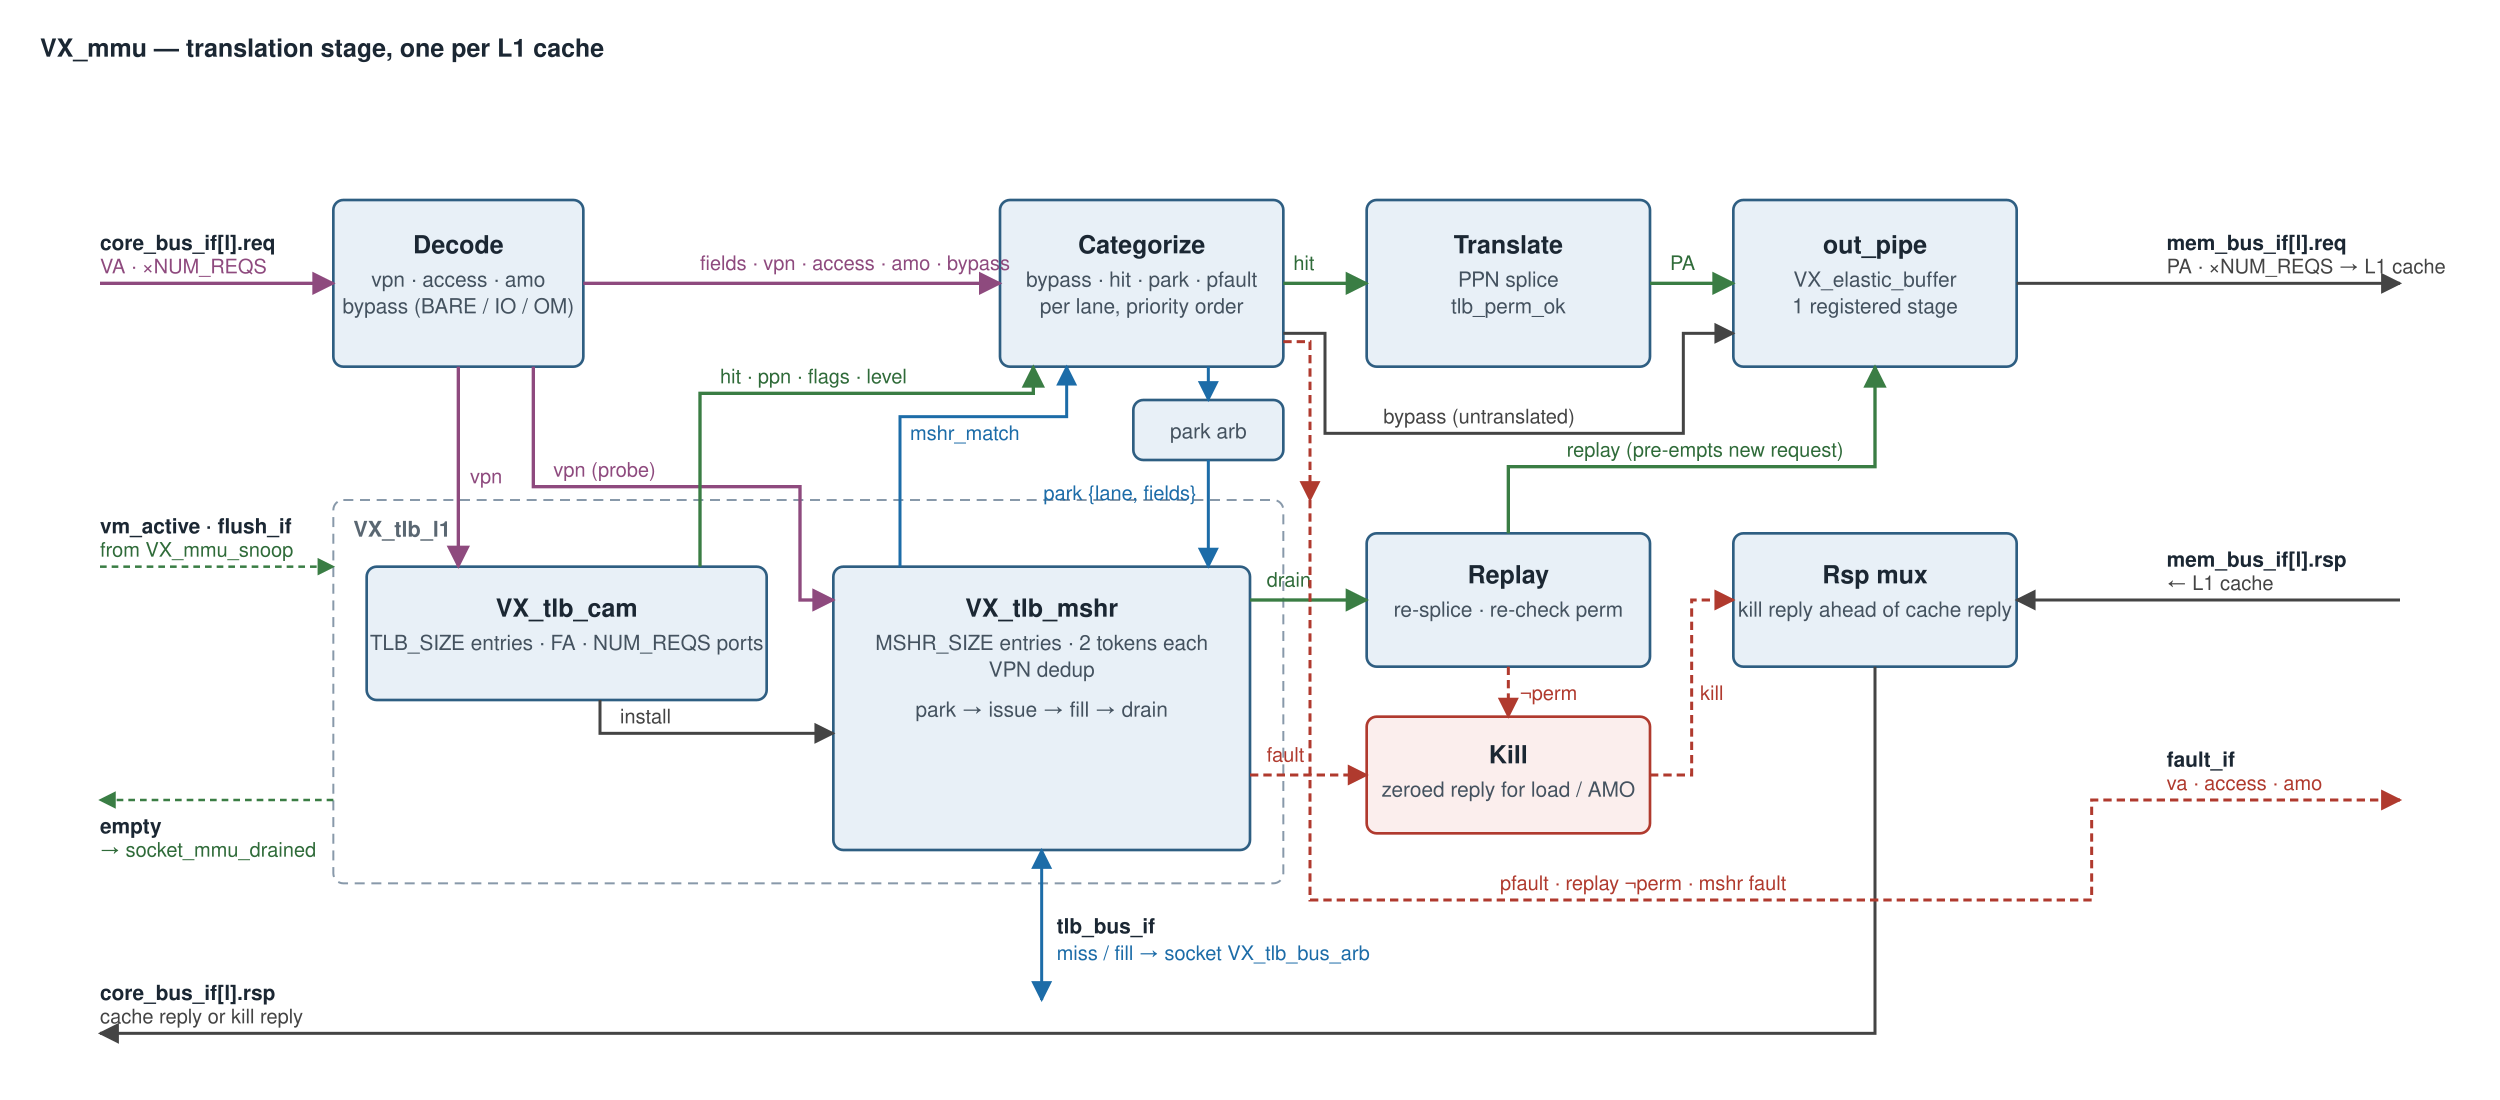
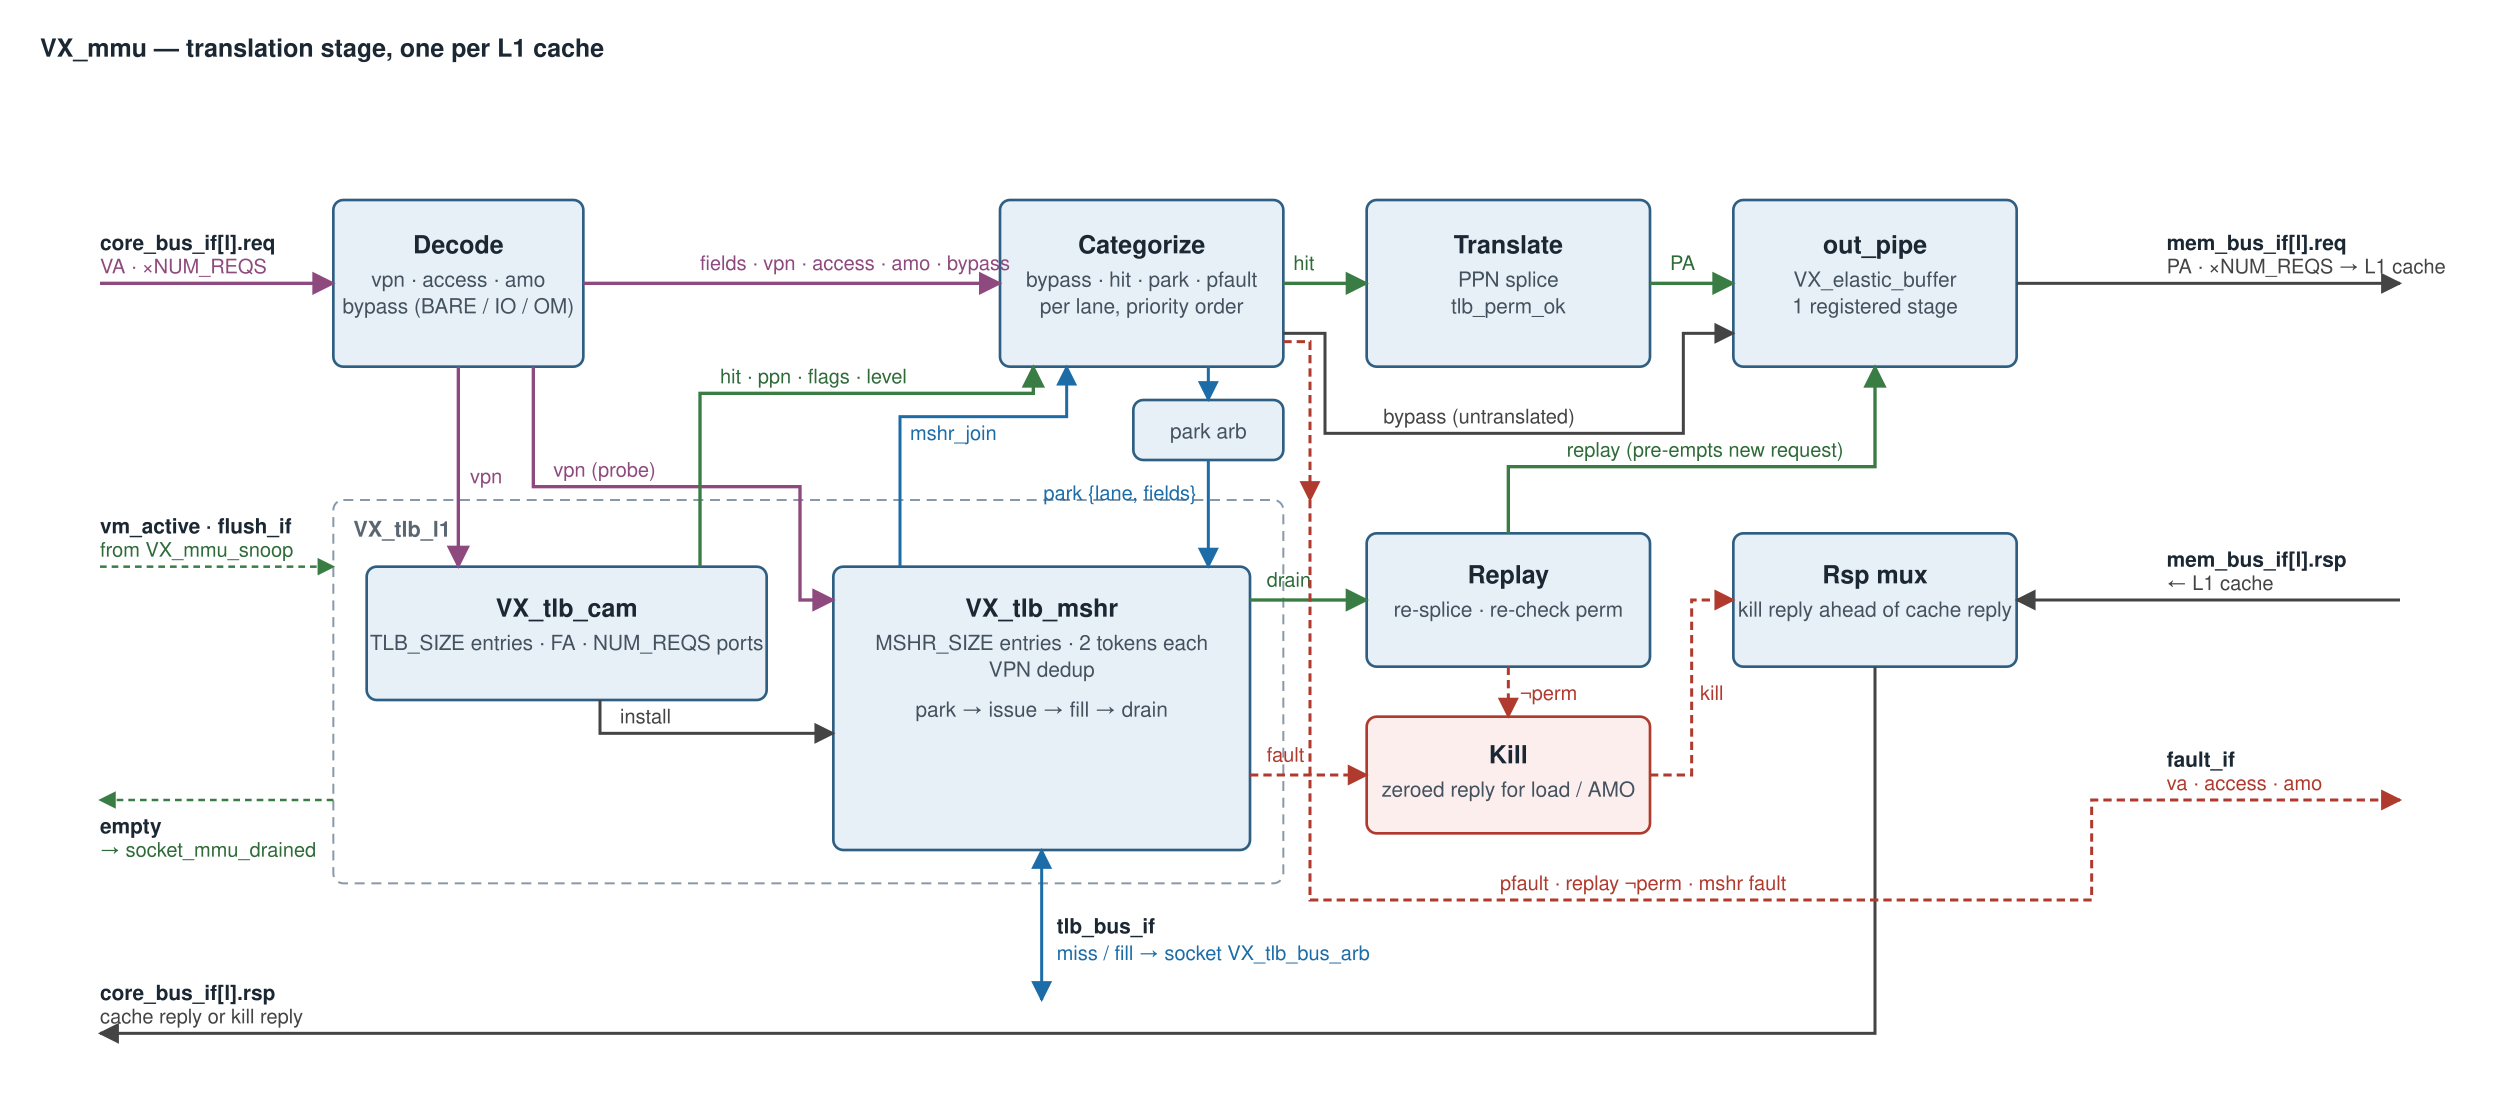
<svg xmlns="http://www.w3.org/2000/svg" viewBox="0 0 1500 660" font-family="Helvetica, Arial, sans-serif">
  <defs>
    <marker id="arr" viewBox="0 0 10 10" refX="9" refY="5" markerWidth="7" markerHeight="7" orient="auto-start-reverse">
      <path d="M0,0 L10,5 L0,10 z" fill="#444" />
    </marker>
    <marker id="arrb" viewBox="0 0 10 10" refX="9" refY="5" markerWidth="7" markerHeight="7" orient="auto-start-reverse">
      <path d="M0,0 L10,5 L0,10 z" fill="#1c6ca8" />
    </marker>
    <marker id="arrp" viewBox="0 0 10 10" refX="9" refY="5" markerWidth="7" markerHeight="7" orient="auto-start-reverse">
      <path d="M0,0 L10,5 L0,10 z" fill="#8e4a7e" />
    </marker>
    <marker id="arrg" viewBox="0 0 10 10" refX="9" refY="5" markerWidth="7" markerHeight="7" orient="auto-start-reverse">
      <path d="M0,0 L10,5 L0,10 z" fill="#3a7d44" />
    </marker>
    <marker id="arrr" viewBox="0 0 10 10" refX="9" refY="5" markerWidth="7" markerHeight="7" orient="auto-start-reverse">
      <path d="M0,0 L10,5 L0,10 z" fill="#b03a2e" />
    </marker>
  </defs>
  <style>
    .blk  { fill:#e8f0f7; stroke:#2e5e82; stroke-width:1.6; }
    .bad  { fill:#fbeeed; stroke:#b03a2e; stroke-width:1.6; }
    .grp  { fill:none; stroke:#8899aa; stroke-width:1.2; stroke-dasharray:6 4; }
    .t    { fill:#1b2733; font-size:15px; font-weight:bold; }
    .ts   { fill:#44525f; font-size:12.5px; }
    .tg   { fill:#5a6772; font-size:13px; font-weight:bold; }
    .w    { stroke:#444; stroke-width:1.8; fill:none; marker-end:url(#arr); }
    .wva  { stroke:#8e4a7e; stroke-width:2.0; fill:none; marker-end:url(#arrp); }
    .whit { stroke:#3a7d44; stroke-width:2.0; fill:none; marker-end:url(#arrg); }
    .wmis { stroke:#1c6ca8; stroke-width:1.8; fill:none; marker-end:url(#arrb); }
    .wbus { stroke:#1c6ca8; stroke-width:1.8; fill:none; marker-end:url(#arrb); marker-start:url(#arrb); }
    .wkil { stroke:#b03a2e; stroke-width:1.8; fill:none; marker-end:url(#arrr); stroke-dasharray:5 3; }
    .wctl { stroke:#3a7d44; stroke-width:1.5; fill:none; marker-end:url(#arrg); stroke-dasharray:4 3; }
    .l    { fill:#444; font-size:12px; }
    .li   { fill:#1b2733; font-size:12.5px; font-weight:bold; }
    .lp   { fill:#8e4a7e; font-size:12px; }
    .lg   { fill:#2f6b39; font-size:12px; }
    .lb   { fill:#1c6ca8; font-size:12px; }
    .lr   { fill:#b03a2e; font-size:12px; }
  </style>
  <rect x="0" y="0" width="1500" height="660" fill="#ffffff" />
  <text x="24" y="34" class="t" font-size="20">VX_mmu — translation stage, one per L1 cache</text>
  <rect x="200" y="120" width="150" height="100" rx="6" class="blk" />
  <text x="275" y="152" class="t" text-anchor="middle">Decode</text>
  <text x="275" y="172" class="ts" text-anchor="middle">vpn · access · amo</text>
  <text x="275" y="188" class="ts" text-anchor="middle">bypass (BARE / IO / OM)</text>
  <rect x="600" y="120" width="170" height="100" rx="6" class="blk" />
  <text x="685" y="152" class="t" text-anchor="middle">Categorize</text>
  <text x="685" y="172" class="ts" text-anchor="middle">bypass · hit · park · pfault</text>
  <text x="685" y="188" class="ts" text-anchor="middle">per lane, priority order</text>
  <rect x="820" y="120" width="170" height="100" rx="6" class="blk" />
  <text x="905" y="152" class="t" text-anchor="middle">Translate</text>
  <text x="905" y="172" class="ts" text-anchor="middle">PPN splice</text>
  <text x="905" y="188" class="ts" text-anchor="middle">tlb_perm_ok</text>
  <rect x="1040" y="120" width="170" height="100" rx="6" class="blk" />
  <text x="1125" y="152" class="t" text-anchor="middle">out_pipe</text>
  <text x="1125" y="172" class="ts" text-anchor="middle">VX_elastic_buffer</text>
  <text x="1125" y="188" class="ts" text-anchor="middle">1 registered stage</text>
  <path d="M 60 170 L 200 170" class="wva" />
  <text x="60" y="150" class="li">core_bus_if[l].req</text>
  <text x="60" y="164" class="lp">VA · ×NUM_REQS</text>
  <path d="M 350 170 L 600 170" class="wva" />
  <text x="420" y="162" class="lp">fields · vpn · access · amo · bypass</text>
  <path d="M 770 170 L 820 170" class="whit" />
  <text x="776" y="162" class="lg">hit</text>
  <path d="M 990 170 L 1040 170" class="whit" />
  <text x="1002" y="162" class="lg">PA</text>
  <path d="M 1210 170 L 1440 170" class="w" />
  <text x="1300" y="150" class="li">mem_bus_if[l].req</text>
  <text x="1300" y="164" class="l">PA · ×NUM_REQS → L1 cache</text>
  <path d="M 770 200 L 795 200 L 795 260 L 1010 260 L 1010 200 L 1040 200" class="w" />
  <text x="830" y="254" class="l">bypass (untranslated)</text>
  <rect x="200" y="300" width="570" height="230" rx="6" class="grp" />
  <text x="212" y="322" class="tg">VX_tlb_l1</text>
  <rect x="220" y="340" width="240" height="80" rx="6" class="blk" />
  <text x="340" y="370" class="t" text-anchor="middle">VX_tlb_cam</text>
  <text x="340" y="390" class="ts" text-anchor="middle">TLB_SIZE entries · FA · NUM_REQS ports</text>
  <rect x="500" y="340" width="250" height="170" rx="6" class="blk" />
  <text x="625" y="370" class="t" text-anchor="middle">VX_tlb_mshr</text>
  <text x="625" y="390" class="ts" text-anchor="middle">MSHR_SIZE entries · 2 tokens each</text>
  <text x="625" y="406" class="ts" text-anchor="middle">VPN dedup</text>
  <text x="625" y="430" class="ts" text-anchor="middle">park → issue → fill → drain</text>
  <rect x="680" y="240" width="90" height="36" rx="6" class="blk" />
  <text x="725" y="263" class="ts" text-anchor="middle">park arb</text>
  <path d="M 275 220 L 275 340" class="wva" />
  <text x="282" y="290" class="lp">vpn</text>
  <path d="M 320 220 L 320 292 L 480 292 L 480 360 L 500 360" class="wva" />
  <text x="332" y="286" class="lp">vpn (probe)</text>
  <path d="M 420 340 L 420 236 L 620 236 L 620 220" class="whit" />
  <text x="432" y="230" class="lg">hit · ppn · flags · level</text>
  <path d="M 540 340 L 540 250 L 640 250 L 640 220" class="wmis" />
-   <text x="546" y="264" class="lb">mshr_match</text>
+   <text x="546" y="264" class="lb">mshr_join</text>
  <path d="M 725 220 L 725 240" class="wmis" />
  <path d="M 725 276 L 725 340" class="wmis" />
  <text x="718" y="300" class="lb" text-anchor="end">park {lane, fields}</text>
  <path d="M 360 420 L 360 440 L 500 440" class="w" />
  <text x="372" y="434" class="l">install</text>
  <path d="M 625 510 L 625 600" class="wbus" />
  <text x="634" y="560" class="li">tlb_bus_if</text>
  <text x="634" y="576" class="lb">miss / fill → socket VX_tlb_bus_arb</text>
  <rect x="820" y="320" width="170" height="80" rx="6" class="blk" />
  <text x="905" y="350" class="t" text-anchor="middle">Replay</text>
  <text x="905" y="370" class="ts" text-anchor="middle">re-splice · re-check perm</text>
  <rect x="820" y="430" width="170" height="70" rx="6" class="bad" />
  <text x="905" y="458" class="t" text-anchor="middle">Kill</text>
  <text x="905" y="478" class="ts" text-anchor="middle">zeroed reply for load / AMO</text>
  <rect x="1040" y="320" width="170" height="80" rx="6" class="blk" />
  <text x="1125" y="350" class="t" text-anchor="middle">Rsp mux</text>
  <text x="1125" y="370" class="ts" text-anchor="middle">kill reply ahead of cache reply</text>
  <path d="M 750 360 L 820 360" class="whit" />
  <text x="760" y="352" class="lg">drain</text>
  <path d="M 905 320 L 905 280 L 1125 280 L 1125 220" class="whit" />
  <text x="940" y="274" class="lg">replay (pre-empts new request)</text>
  <path d="M 905 400 L 905 430" class="wkil" />
  <text x="912" y="420" class="lr">¬perm</text>
  <path d="M 750 465 L 820 465" class="wkil" />
  <text x="760" y="457" class="lr">fault</text>
  <path d="M 990 465 L 1015 465 L 1015 360 L 1040 360" class="wkil" />
  <text x="1020" y="420" class="lr">kill</text>
  <path d="M 1440 360 L 1210 360" class="w" />
  <text x="1300" y="340" class="li">mem_bus_if[l].rsp</text>
  <text x="1300" y="354" class="l">← L1 cache</text>
  <path d="M 1125 400 L 1125 620 L 60 620" class="w" />
  <text x="60" y="600" class="li">core_bus_if[l].rsp</text>
  <text x="60" y="614" class="l">cache reply or kill reply</text>
  <path d="M 770 205 L 786 205 L 786 300" class="wkil" marker-end="none" />
  <path d="M 786 300 L 786 540 L 1255 540 L 1255 480 L 1440 480" class="wkil" />
  <text x="1300" y="460" class="li">fault_if</text>
  <text x="1300" y="474" class="lr">va · access · amo</text>
  <text x="900" y="534" class="lr">pfault · replay ¬perm · mshr fault</text>
  <path d="M 60 340 L 200 340" class="wctl" />
  <text x="60" y="320" class="li">vm_active · flush_if</text>
  <text x="60" y="334" class="lg">from VX_mmu_snoop</text>
  <path d="M 200 480 L 60 480" class="wctl" />
  <text x="60" y="500" class="li">empty</text>
  <text x="60" y="514" class="lg">→ socket_mmu_drained</text>
</svg>
